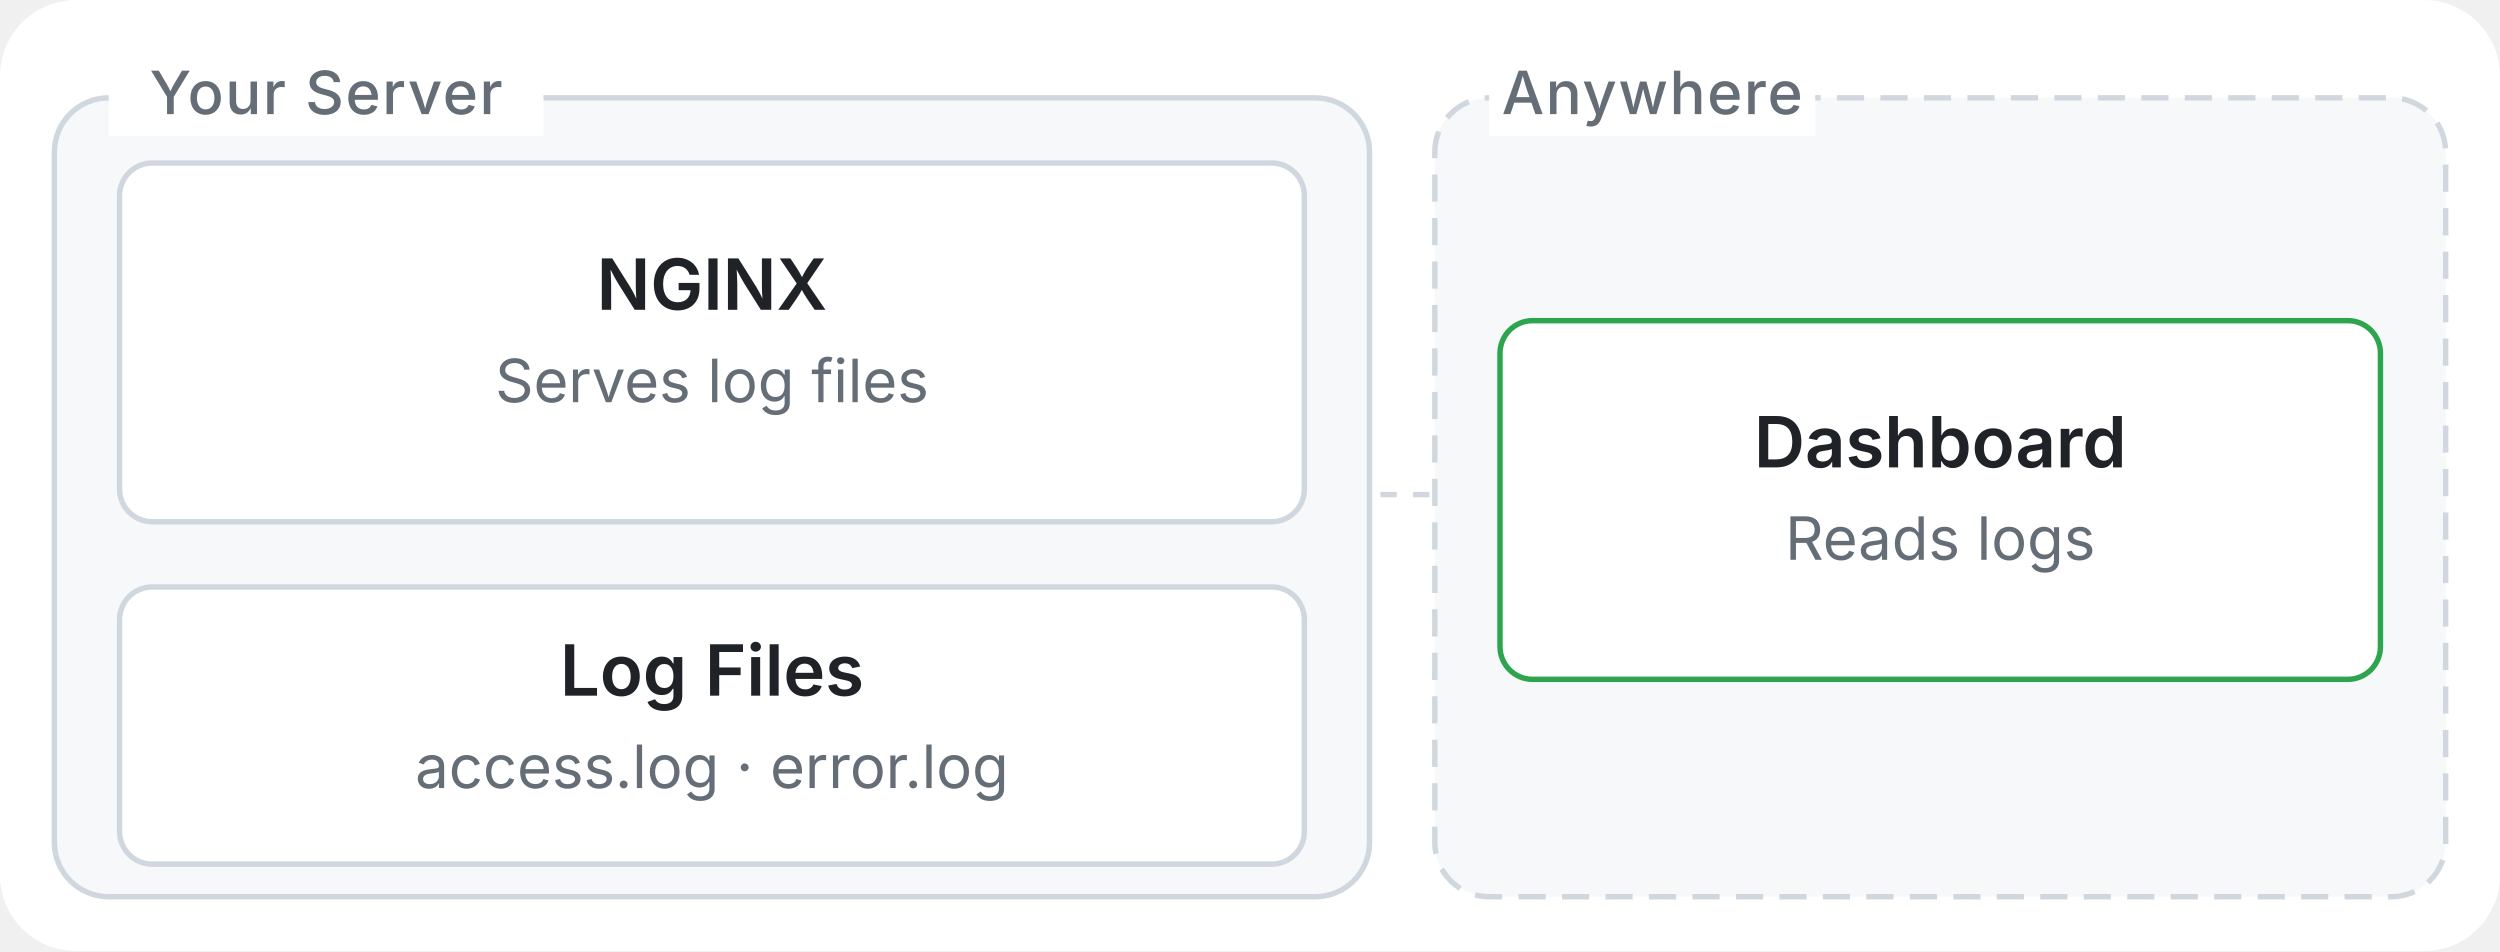
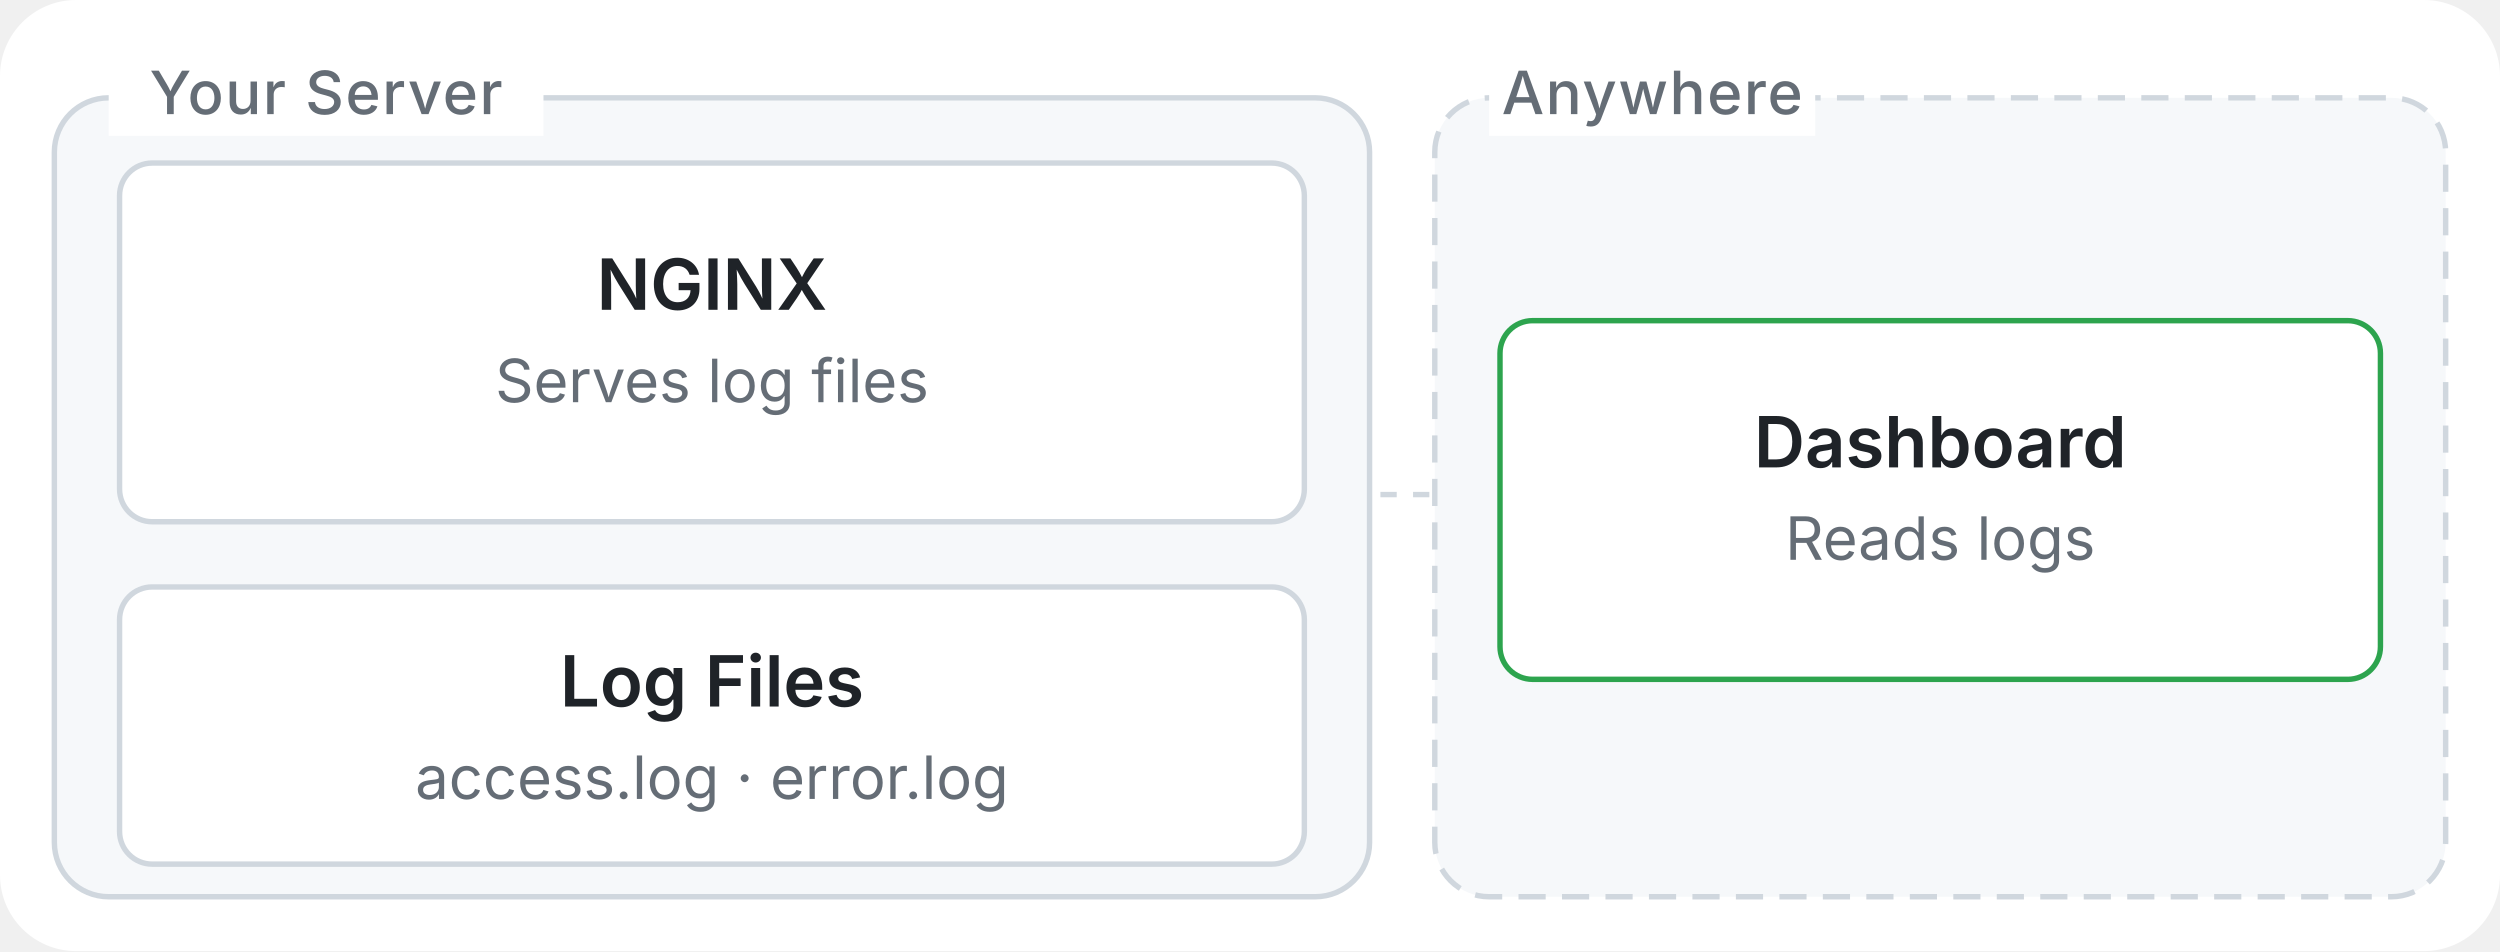
<svg xmlns="http://www.w3.org/2000/svg" width="460" height="175" viewBox="0 0 460 175">
  <defs>
    <clipPath id="rounded">
      <rect width="460" height="175" rx="14" />
    </clipPath>
  </defs>
  <style>
    text { font-family: Inter, Helvetica, Arial, sans-serif; }
  </style>
  <g clip-path="url(#rounded)">
    <rect width="460" height="175" fill="#ffffff" />
    <rect x="10" y="18" width="242" height="147" rx="10" fill="#f6f8fa" stroke="#d0d7de" stroke-width="1" />
    <rect x="20" y="11" width="80" height="14" fill="#ffffff" />
    <text x="60" y="21" text-anchor="middle" font-size="11" font-weight="500" fill="#656d76" letter-spacing="0.3">Your Server</text>
    <rect x="22" y="30" width="218" height="66" rx="6" fill="#ffffff" stroke="#d0d7de" stroke-width="1" />
    <text x="131" y="57" text-anchor="middle" font-size="13" font-weight="600" fill="#1f2328">NGINX</text>
    <text x="131" y="74" text-anchor="middle" font-size="11" fill="#656d76">Serves log files</text>
    <rect x="22" y="108" width="218" height="51" rx="6" fill="#ffffff" stroke="#d0d7de" stroke-width="1" />
-     <text x="131" y="128" text-anchor="middle" font-size="13" font-weight="600" fill="#1f2328">Log Files</text>
-     <text x="131" y="145" text-anchor="middle" font-size="11" fill="#656d76">access.log · error.log</text>
+     <text x="131" y="130" text-anchor="middle" font-size="13" font-weight="600" fill="#1f2328">Log Files</text>
+     <text x="131" y="147" text-anchor="middle" font-size="11" fill="#656d76">access.log · error.log</text>
    <line x1="254" y1="91" x2="264" y2="91" stroke="#d0d7de" stroke-width="1" stroke-dasharray="3,3" />
    <rect x="264" y="18" width="186" height="147" rx="10" fill="#f6f8fa" stroke="#d0d7de" stroke-width="1" stroke-dasharray="5,3" />
    <rect x="274" y="11" width="60" height="14" fill="#ffffff" />
    <text x="304" y="21" text-anchor="middle" font-size="11" font-weight="500" fill="#656d76" letter-spacing="0.3">Anywhere</text>
    <rect x="276" y="59" width="162" height="66" rx="6" fill="#ffffff" stroke="#2da44e" stroke-width="1" />
    <text x="357" y="86" text-anchor="middle" font-size="13" font-weight="600" fill="#1f2328">Dashboard</text>
    <text x="357" y="103" text-anchor="middle" font-size="11" fill="#656d76">Reads logs</text>
  </g>
</svg>
